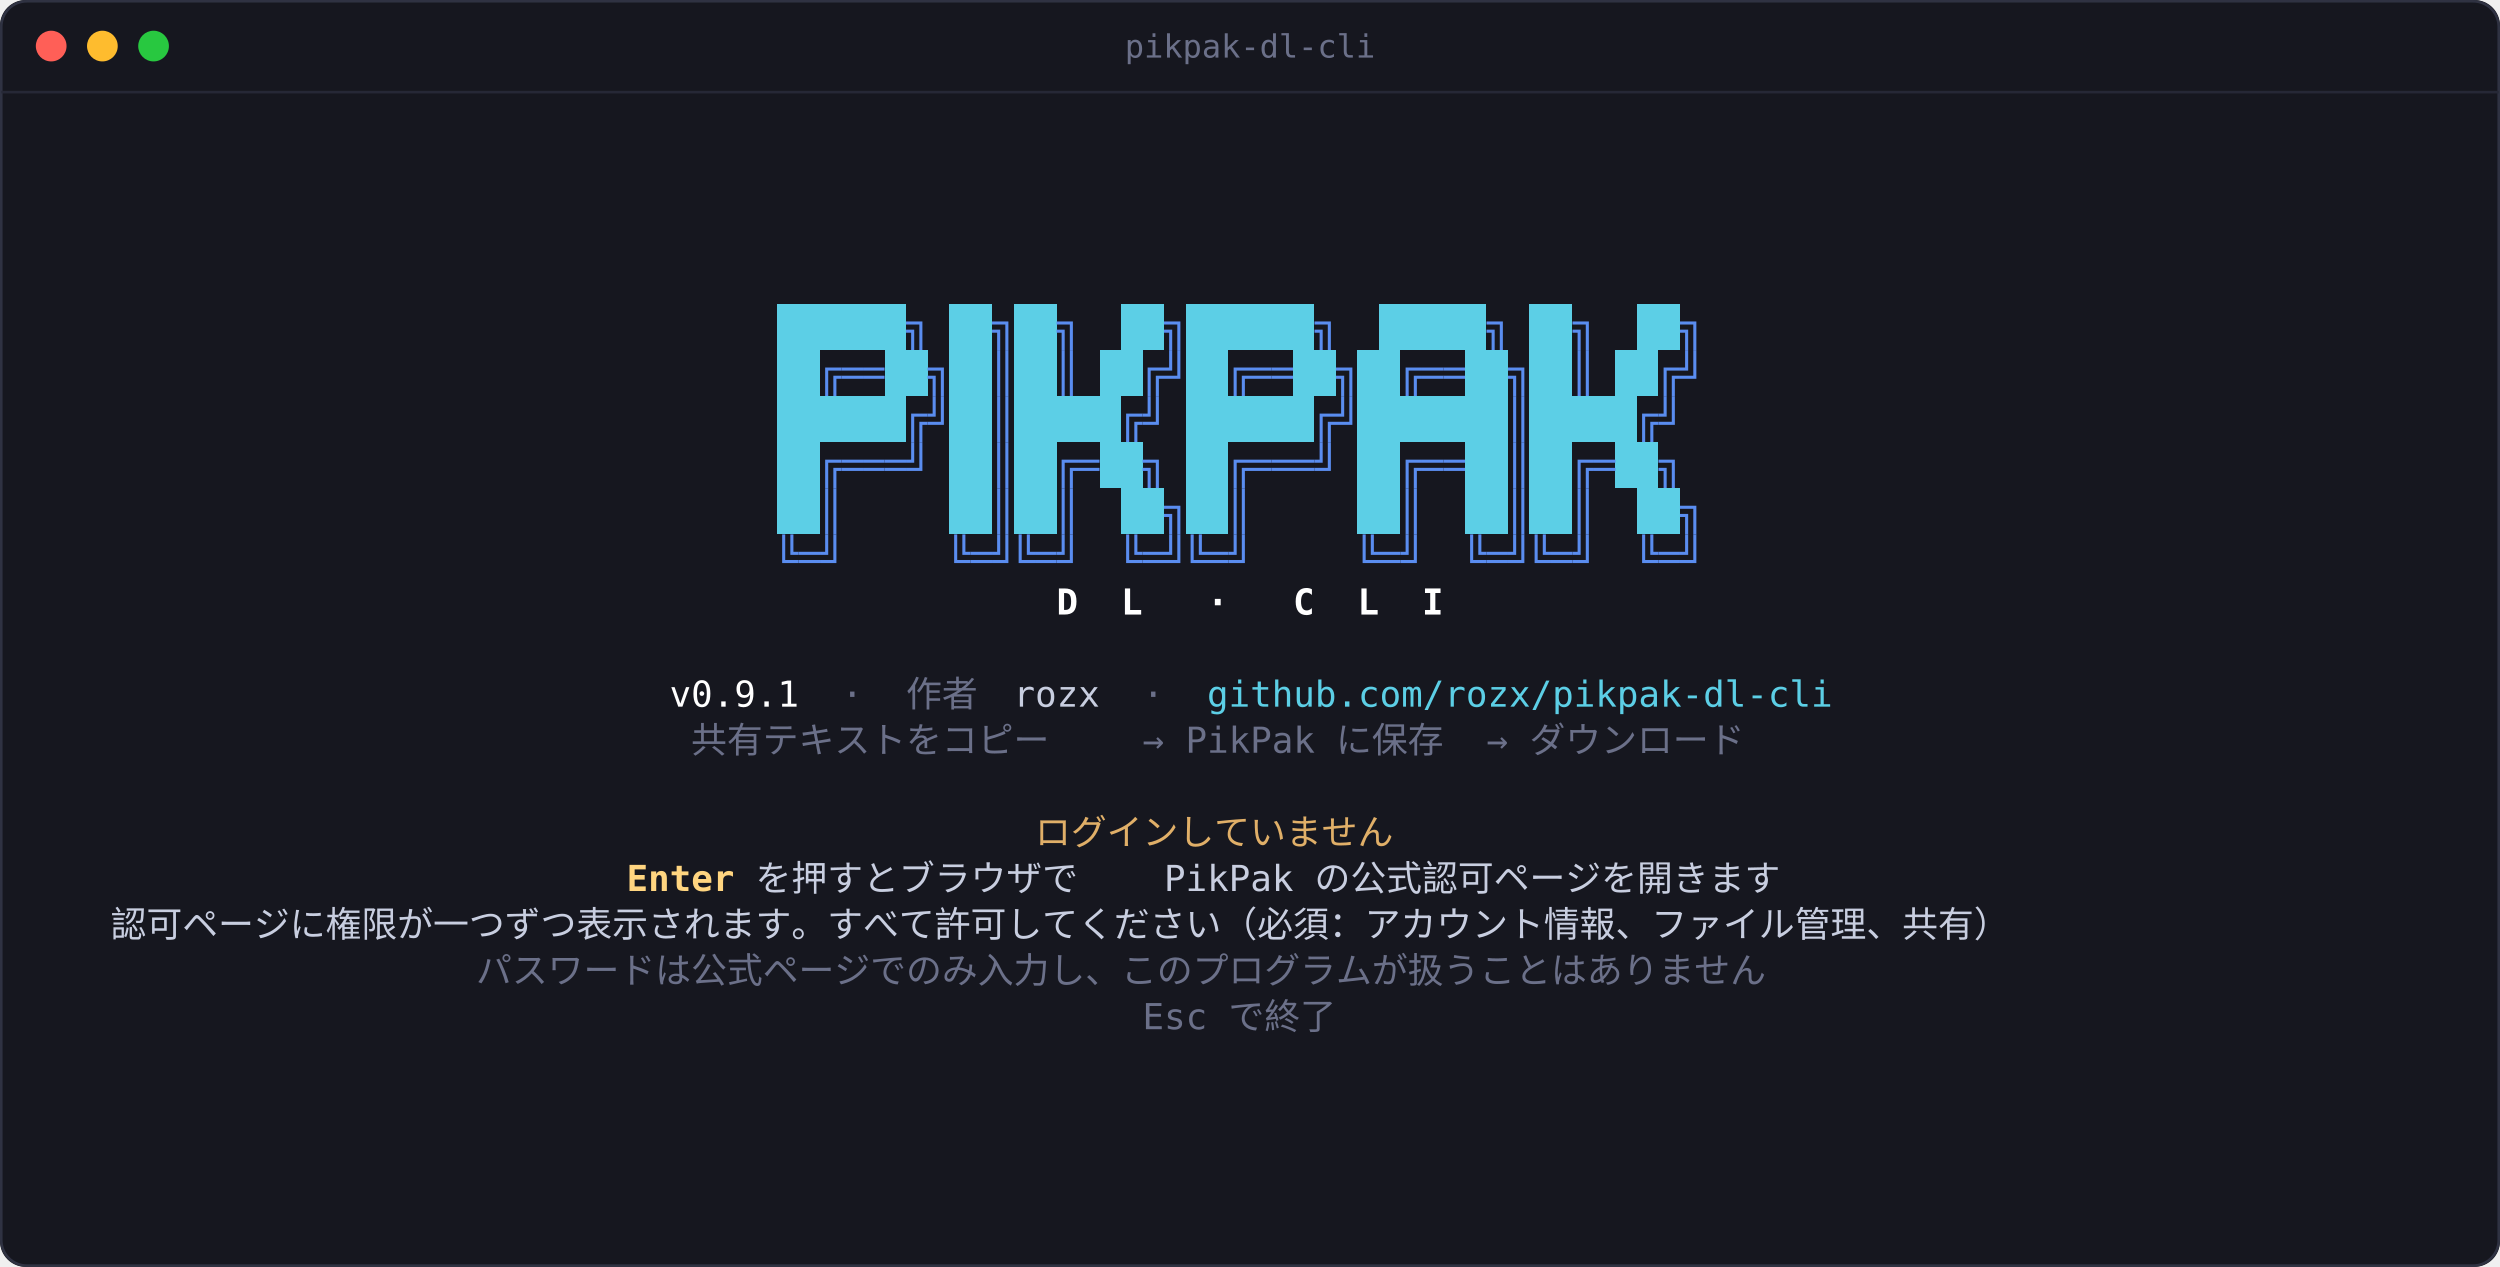
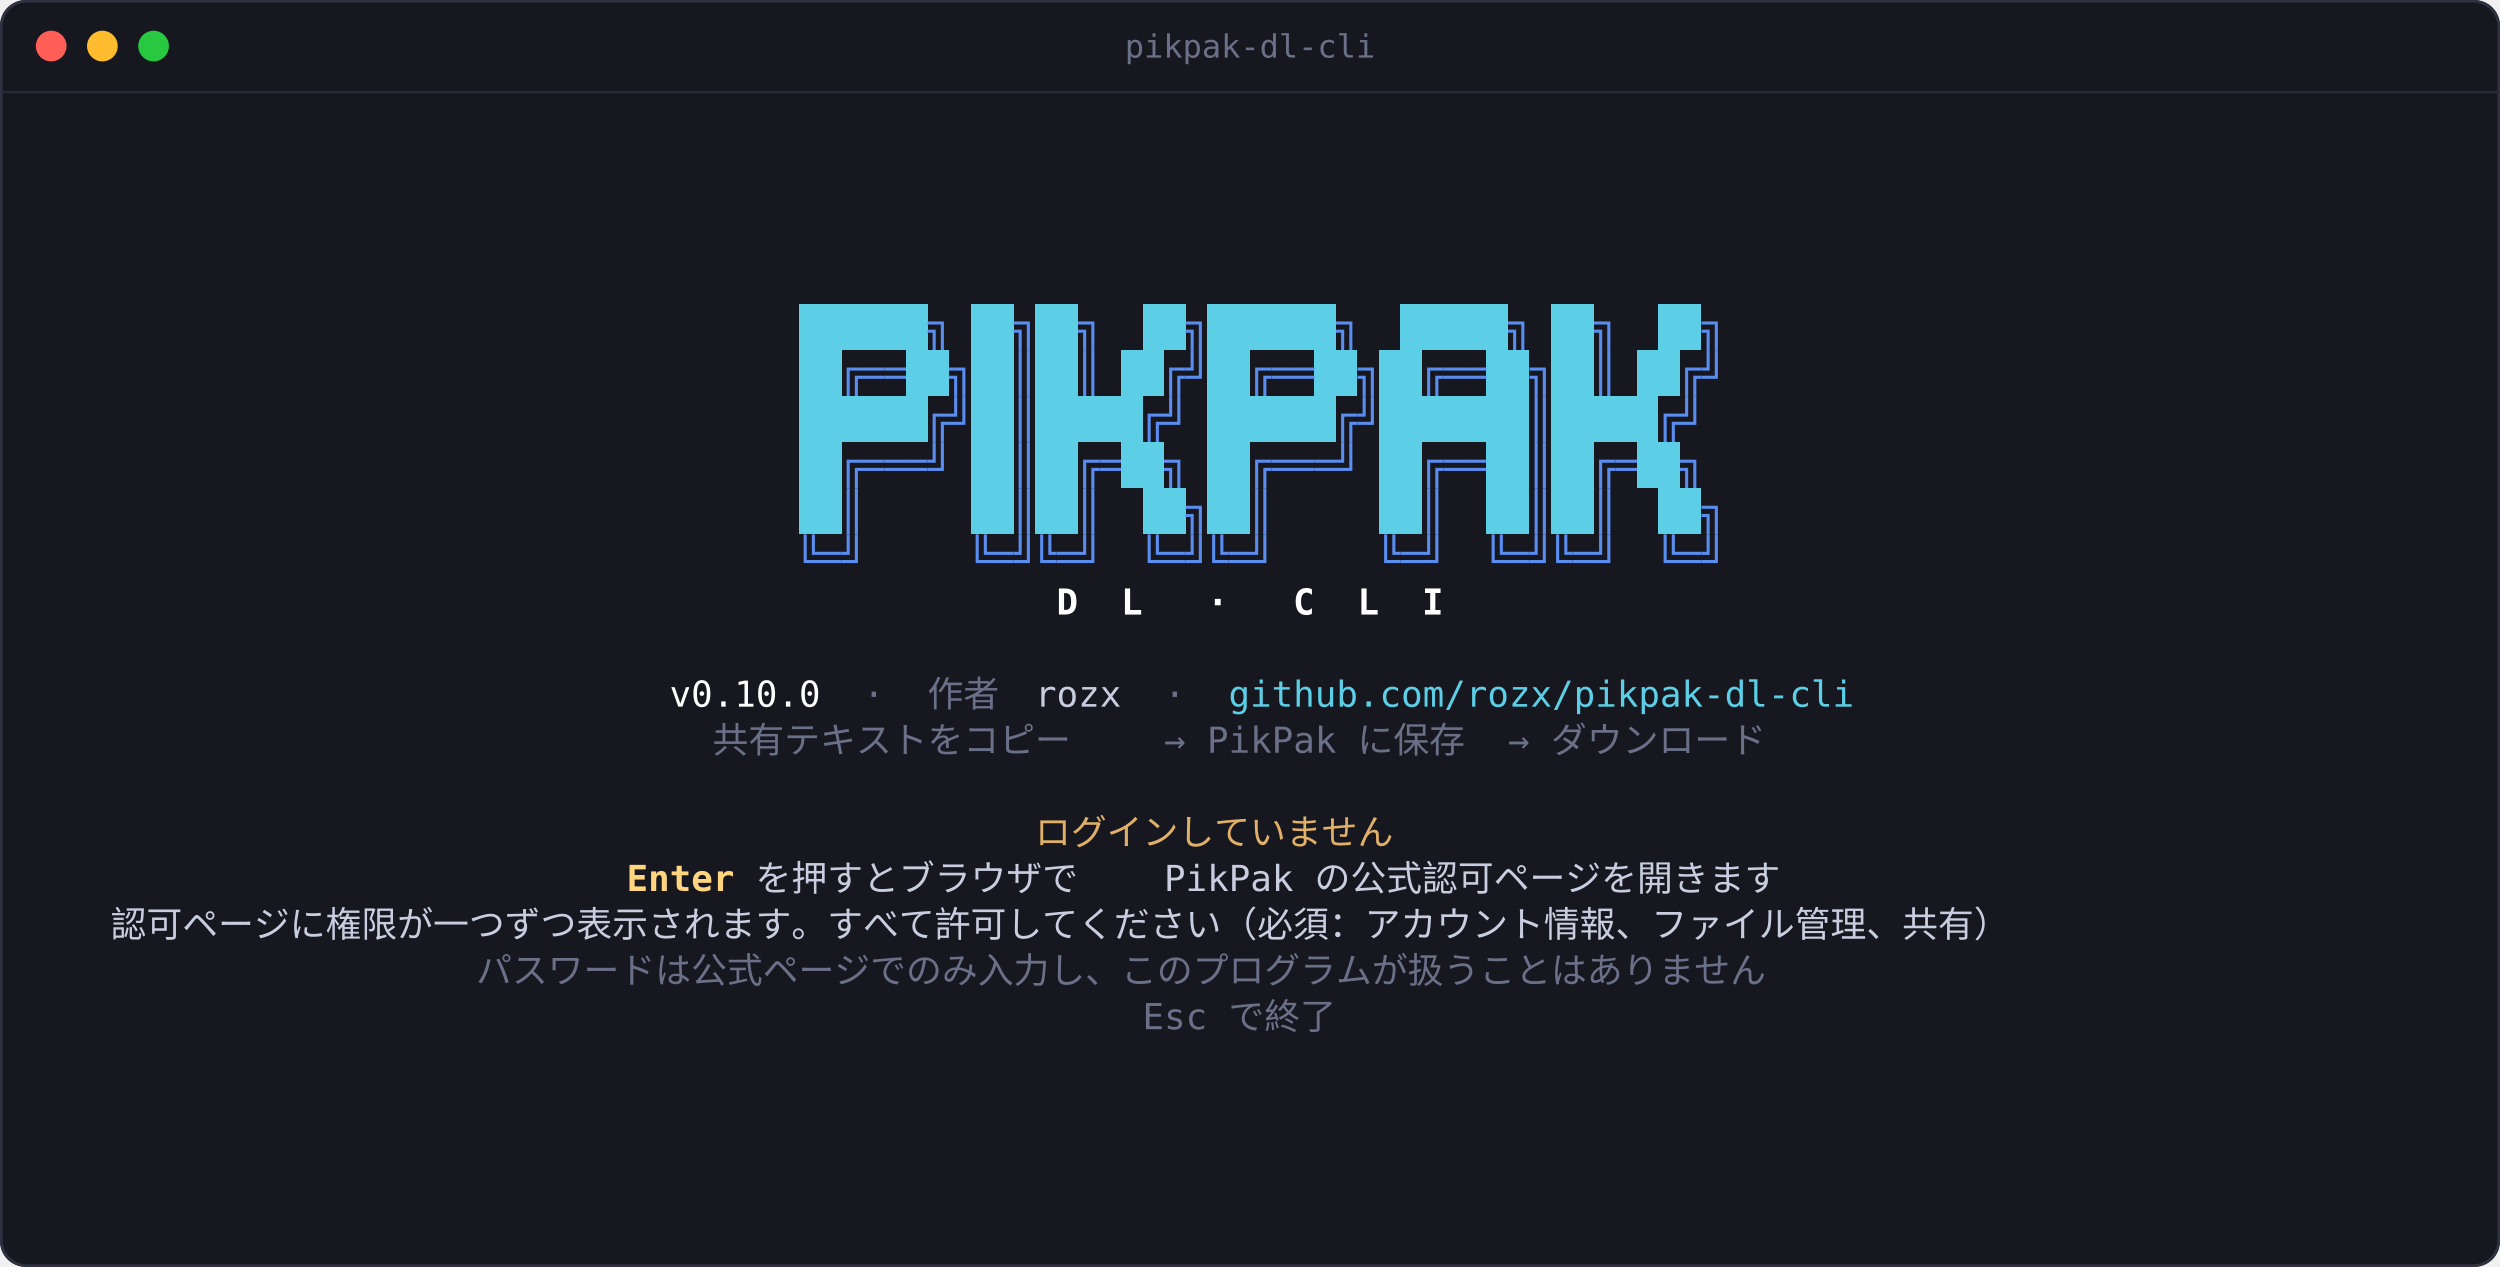
<svg xmlns="http://www.w3.org/2000/svg" width="976.8" height="495" viewBox="0 0 976.8 495" role="img" aria-label="初回起動：ブラウザで PikPak の公式認可を完了">
  <g font-family="'Cascadia Mono', 'JetBrains Mono', 'SF Mono', Menlo, Consolas, 'DejaVu Sans Mono', 'Microsoft YaHei UI', 'PingFang SC', 'Noto Sans Mono CJK SC', monospace" font-size="14" xml:space="preserve">
    <rect width="976.8" height="495" rx="10" fill="#16171f" />
    <rect x="0.5" y="0.5" width="975.8" height="494" rx="10" fill="none" stroke="#2f3242" />
    <path d="M0.5 36H976.3" stroke="#262836" />
    <circle cx="20" cy="18" r="6" fill="#ff5f57" />
    <circle cx="40" cy="18" r="6" fill="#febc2e" />
    <circle cx="60" cy="18" r="6" fill="#28c840" />
    <text x="488.4" y="22.5" fill="#6b7089" text-anchor="middle" font-size="12.5">pikpak-dl-cli</text>
-     <rect x="303.6" y="118.8" width="50.4" height="18" fill="#5ccfe6" shape-rendering="crispEdges" />
-     <rect x="370.8" y="118.8" width="16.8" height="18" fill="#5ccfe6" shape-rendering="crispEdges" />
-     <rect x="396" y="118.8" width="16.8" height="18" fill="#5ccfe6" shape-rendering="crispEdges" />
-     <rect x="438" y="118.8" width="16.8" height="18" fill="#5ccfe6" shape-rendering="crispEdges" />
-     <rect x="463.2" y="118.8" width="50.4" height="18" fill="#5ccfe6" shape-rendering="crispEdges" />
-     <rect x="538.8" y="118.8" width="42" height="18" fill="#5ccfe6" shape-rendering="crispEdges" />
-     <rect x="597.6" y="118.8" width="16.8" height="18" fill="#5ccfe6" shape-rendering="crispEdges" />
-     <rect x="639.6" y="118.8" width="16.8" height="18" fill="#5ccfe6" shape-rendering="crispEdges" />
-     <path d="M354 126.2H359.8V136.8M354 129.4H356.6V136.8" stroke="#5a8df0" stroke-width="1.2" fill="none" />
-     <path d="M387.6 126.2H393.4V136.8M387.6 129.4H390.2V136.8" stroke="#5a8df0" stroke-width="1.2" fill="none" />
-     <path d="M412.8 126.2H418.6V136.8M412.8 129.4H415.4V136.8" stroke="#5a8df0" stroke-width="1.2" fill="none" />
-     <path d="M454.8 126.2H460.6V136.8M454.8 129.4H457.4V136.8" stroke="#5a8df0" stroke-width="1.2" fill="none" />
-     <path d="M513.6 126.2H519.4V136.8M513.6 129.4H516.2V136.8" stroke="#5a8df0" stroke-width="1.2" fill="none" />
-     <path d="M580.8 126.2H586.6V136.8M580.8 129.4H583.4V136.8" stroke="#5a8df0" stroke-width="1.2" fill="none" />
-     <path d="M614.4 126.2H620.2V136.8M614.4 129.4H617V136.8" stroke="#5a8df0" stroke-width="1.2" fill="none" />
-     <path d="M656.4 126.2H662.2V136.8M656.4 129.4H659V136.8" stroke="#5a8df0" stroke-width="1.2" fill="none" />
-     <rect x="303.6" y="136.8" width="16.8" height="18" fill="#5ccfe6" shape-rendering="crispEdges" />
-     <rect x="345.6" y="136.8" width="16.8" height="18" fill="#5ccfe6" shape-rendering="crispEdges" />
-     <rect x="370.8" y="136.8" width="16.8" height="18" fill="#5ccfe6" shape-rendering="crispEdges" />
-     <rect x="396" y="136.8" width="16.8" height="18" fill="#5ccfe6" shape-rendering="crispEdges" />
-     <rect x="429.6" y="136.8" width="16.8" height="18" fill="#5ccfe6" shape-rendering="crispEdges" />
-     <rect x="463.2" y="136.8" width="16.8" height="18" fill="#5ccfe6" shape-rendering="crispEdges" />
-     <rect x="505.2" y="136.8" width="16.8" height="18" fill="#5ccfe6" shape-rendering="crispEdges" />
-     <rect x="530.4" y="136.8" width="16.8" height="18" fill="#5ccfe6" shape-rendering="crispEdges" />
-     <rect x="572.4" y="136.8" width="16.8" height="18" fill="#5ccfe6" shape-rendering="crispEdges" />
-     <rect x="597.6" y="136.8" width="16.8" height="18" fill="#5ccfe6" shape-rendering="crispEdges" />
-     <rect x="631.2" y="136.8" width="16.8" height="18" fill="#5ccfe6" shape-rendering="crispEdges" />
-     <path d="M328.8 144.2H323V154.8M328.8 147.4H326.2V154.8" stroke="#5a8df0" stroke-width="1.2" fill="none" />
-     <path d="M328.8 144.2H337.2M328.8 147.4H337.2" stroke="#5a8df0" stroke-width="1.2" fill="none" />
+     <rect x="312" y="118.8" width="50.4" height="18" fill="#5ccfe6" shape-rendering="crispEdges" />
+     <rect x="379.2" y="118.8" width="16.8" height="18" fill="#5ccfe6" shape-rendering="crispEdges" />
+     <rect x="404.4" y="118.8" width="16.8" height="18" fill="#5ccfe6" shape-rendering="crispEdges" />
+     <rect x="446.4" y="118.8" width="16.8" height="18" fill="#5ccfe6" shape-rendering="crispEdges" />
+     <rect x="471.6" y="118.8" width="50.4" height="18" fill="#5ccfe6" shape-rendering="crispEdges" />
+     <rect x="547.2" y="118.8" width="42" height="18" fill="#5ccfe6" shape-rendering="crispEdges" />
+     <rect x="606" y="118.8" width="16.8" height="18" fill="#5ccfe6" shape-rendering="crispEdges" />
+     <rect x="648" y="118.8" width="16.8" height="18" fill="#5ccfe6" shape-rendering="crispEdges" />
+     <path d="M362.4 126.2H368.2V136.8M362.4 129.4H365V136.8" stroke="#5a8df0" stroke-width="1.2" fill="none" />
+     <path d="M396 126.2H401.8V136.8M396 129.4H398.6V136.8" stroke="#5a8df0" stroke-width="1.2" fill="none" />
+     <path d="M421.2 126.2H427V136.8M421.2 129.4H423.8V136.8" stroke="#5a8df0" stroke-width="1.2" fill="none" />
+     <path d="M463.2 126.2H469V136.8M463.2 129.4H465.8V136.8" stroke="#5a8df0" stroke-width="1.2" fill="none" />
+     <path d="M522 126.2H527.8V136.8M522 129.4H524.6V136.8" stroke="#5a8df0" stroke-width="1.2" fill="none" />
+     <path d="M589.2 126.2H595V136.8M589.2 129.4H591.8V136.8" stroke="#5a8df0" stroke-width="1.2" fill="none" />
+     <path d="M622.8 126.2H628.6V136.8M622.8 129.4H625.4V136.8" stroke="#5a8df0" stroke-width="1.2" fill="none" />
+     <path d="M664.8 126.2H670.6V136.8M664.8 129.4H667.4V136.8" stroke="#5a8df0" stroke-width="1.2" fill="none" />
+     <rect x="312" y="136.8" width="16.8" height="18" fill="#5ccfe6" shape-rendering="crispEdges" />
+     <rect x="354" y="136.8" width="16.8" height="18" fill="#5ccfe6" shape-rendering="crispEdges" />
+     <rect x="379.2" y="136.8" width="16.8" height="18" fill="#5ccfe6" shape-rendering="crispEdges" />
+     <rect x="404.4" y="136.8" width="16.8" height="18" fill="#5ccfe6" shape-rendering="crispEdges" />
+     <rect x="438" y="136.8" width="16.8" height="18" fill="#5ccfe6" shape-rendering="crispEdges" />
+     <rect x="471.6" y="136.8" width="16.8" height="18" fill="#5ccfe6" shape-rendering="crispEdges" />
+     <rect x="513.6" y="136.8" width="16.8" height="18" fill="#5ccfe6" shape-rendering="crispEdges" />
+     <rect x="538.8" y="136.8" width="16.8" height="18" fill="#5ccfe6" shape-rendering="crispEdges" />
+     <rect x="580.8" y="136.8" width="16.8" height="18" fill="#5ccfe6" shape-rendering="crispEdges" />
+     <rect x="606" y="136.8" width="16.8" height="18" fill="#5ccfe6" shape-rendering="crispEdges" />
+     <rect x="639.6" y="136.8" width="16.8" height="18" fill="#5ccfe6" shape-rendering="crispEdges" />
+     <path d="M337.2 144.2H331.4V154.8M337.2 147.4H334.6V154.8" stroke="#5a8df0" stroke-width="1.2" fill="none" />
    <path d="M337.2 144.2H345.6M337.2 147.4H345.6" stroke="#5a8df0" stroke-width="1.2" fill="none" />
-     <path d="M362.4 144.2H368.2V154.8M362.4 147.4H365V154.8" stroke="#5a8df0" stroke-width="1.2" fill="none" />
-     <path d="M390.2 136.8V154.8M393.4 136.8V154.8" stroke="#5a8df0" stroke-width="1.2" fill="none" />
-     <path d="M415.4 136.8V154.8M418.6 136.8V154.8" stroke="#5a8df0" stroke-width="1.2" fill="none" />
-     <path d="M454.8 144.2H449V154.8M454.8 147.4H452.2V154.8" stroke="#5a8df0" stroke-width="1.2" fill="none" />
-     <path d="M460.6 136.8V147.4H454.8M457.4 136.8V144.2H454.8" stroke="#5a8df0" stroke-width="1.2" fill="none" />
-     <path d="M488.4 144.2H482.6V154.8M488.4 147.4H485.8V154.8" stroke="#5a8df0" stroke-width="1.2" fill="none" />
-     <path d="M488.4 144.2H496.8M488.4 147.4H496.8" stroke="#5a8df0" stroke-width="1.2" fill="none" />
+     <path d="M345.6 144.2H354M345.6 147.4H354" stroke="#5a8df0" stroke-width="1.2" fill="none" />
+     <path d="M370.8 144.2H376.6V154.8M370.8 147.4H373.4V154.8" stroke="#5a8df0" stroke-width="1.2" fill="none" />
+     <path d="M398.6 136.8V154.8M401.8 136.8V154.8" stroke="#5a8df0" stroke-width="1.2" fill="none" />
+     <path d="M423.8 136.8V154.8M427 136.8V154.8" stroke="#5a8df0" stroke-width="1.2" fill="none" />
+     <path d="M463.2 144.2H457.4V154.8M463.2 147.4H460.6V154.8" stroke="#5a8df0" stroke-width="1.2" fill="none" />
+     <path d="M469 136.8V147.4H463.2M465.8 136.8V144.2H463.2" stroke="#5a8df0" stroke-width="1.2" fill="none" />
+     <path d="M496.8 144.2H491V154.8M496.8 147.4H494.2V154.8" stroke="#5a8df0" stroke-width="1.2" fill="none" />
    <path d="M496.8 144.2H505.2M496.8 147.4H505.2" stroke="#5a8df0" stroke-width="1.2" fill="none" />
-     <path d="M522 144.2H527.8V154.8M522 147.4H524.6V154.8" stroke="#5a8df0" stroke-width="1.2" fill="none" />
-     <path d="M555.6 144.2H549.8V154.8M555.6 147.4H553V154.8" stroke="#5a8df0" stroke-width="1.2" fill="none" />
-     <path d="M555.6 144.2H564M555.6 147.4H564" stroke="#5a8df0" stroke-width="1.2" fill="none" />
+     <path d="M505.2 144.2H513.6M505.2 147.4H513.6" stroke="#5a8df0" stroke-width="1.2" fill="none" />
+     <path d="M530.4 144.2H536.2V154.8M530.4 147.4H533V154.8" stroke="#5a8df0" stroke-width="1.2" fill="none" />
+     <path d="M564 144.2H558.2V154.8M564 147.4H561.4V154.8" stroke="#5a8df0" stroke-width="1.2" fill="none" />
    <path d="M564 144.2H572.4M564 147.4H572.4" stroke="#5a8df0" stroke-width="1.2" fill="none" />
-     <path d="M589.2 144.2H595V154.8M589.2 147.4H591.8V154.8" stroke="#5a8df0" stroke-width="1.2" fill="none" />
-     <path d="M617 136.8V154.8M620.2 136.8V154.8" stroke="#5a8df0" stroke-width="1.2" fill="none" />
-     <path d="M656.4 144.2H650.6V154.8M656.4 147.4H653.8V154.8" stroke="#5a8df0" stroke-width="1.2" fill="none" />
-     <path d="M662.2 136.8V147.4H656.4M659 136.8V144.2H656.4" stroke="#5a8df0" stroke-width="1.2" fill="none" />
-     <rect x="303.6" y="154.8" width="50.4" height="18" fill="#5ccfe6" shape-rendering="crispEdges" />
-     <rect x="370.8" y="154.8" width="16.8" height="18" fill="#5ccfe6" shape-rendering="crispEdges" />
-     <rect x="396" y="154.8" width="42" height="18" fill="#5ccfe6" shape-rendering="crispEdges" />
-     <rect x="463.2" y="154.8" width="50.4" height="18" fill="#5ccfe6" shape-rendering="crispEdges" />
-     <rect x="530.4" y="154.8" width="58.8" height="18" fill="#5ccfe6" shape-rendering="crispEdges" />
-     <rect x="597.6" y="154.8" width="42" height="18" fill="#5ccfe6" shape-rendering="crispEdges" />
-     <path d="M362.4 162.2H356.6V172.8M362.4 165.4H359.8V172.8" stroke="#5a8df0" stroke-width="1.2" fill="none" />
-     <path d="M368.2 154.8V165.4H362.4M365 154.8V162.2H362.4" stroke="#5a8df0" stroke-width="1.2" fill="none" />
-     <path d="M390.2 154.8V172.8M393.4 154.8V172.8" stroke="#5a8df0" stroke-width="1.2" fill="none" />
-     <path d="M446.4 162.2H440.6V172.8M446.4 165.4H443.8V172.8" stroke="#5a8df0" stroke-width="1.2" fill="none" />
-     <path d="M452.2 154.8V165.4H446.4M449 154.8V162.2H446.4" stroke="#5a8df0" stroke-width="1.2" fill="none" />
-     <path d="M522 162.2H516.2V172.8M522 165.4H519.4V172.8" stroke="#5a8df0" stroke-width="1.2" fill="none" />
-     <path d="M527.8 154.8V165.4H522M524.6 154.8V162.2H522" stroke="#5a8df0" stroke-width="1.2" fill="none" />
-     <path d="M591.8 154.8V172.8M595 154.8V172.8" stroke="#5a8df0" stroke-width="1.2" fill="none" />
-     <path d="M648 162.2H642.2V172.8M648 165.4H645.4V172.8" stroke="#5a8df0" stroke-width="1.2" fill="none" />
-     <path d="M653.8 154.8V165.4H648M650.6 154.8V162.2H648" stroke="#5a8df0" stroke-width="1.2" fill="none" />
-     <rect x="303.6" y="172.8" width="16.8" height="18" fill="#5ccfe6" shape-rendering="crispEdges" />
-     <rect x="370.8" y="172.8" width="16.8" height="18" fill="#5ccfe6" shape-rendering="crispEdges" />
-     <rect x="396" y="172.8" width="16.8" height="18" fill="#5ccfe6" shape-rendering="crispEdges" />
-     <rect x="429.6" y="172.8" width="16.8" height="18" fill="#5ccfe6" shape-rendering="crispEdges" />
-     <rect x="463.2" y="172.8" width="16.8" height="18" fill="#5ccfe6" shape-rendering="crispEdges" />
-     <rect x="530.4" y="172.8" width="16.8" height="18" fill="#5ccfe6" shape-rendering="crispEdges" />
-     <rect x="572.4" y="172.8" width="16.8" height="18" fill="#5ccfe6" shape-rendering="crispEdges" />
-     <rect x="597.6" y="172.8" width="16.8" height="18" fill="#5ccfe6" shape-rendering="crispEdges" />
-     <rect x="631.2" y="172.8" width="16.8" height="18" fill="#5ccfe6" shape-rendering="crispEdges" />
-     <path d="M328.8 180.2H323V190.8M328.8 183.4H326.2V190.8" stroke="#5a8df0" stroke-width="1.2" fill="none" />
-     <path d="M328.8 180.2H337.2M328.8 183.4H337.2" stroke="#5a8df0" stroke-width="1.2" fill="none" />
+     <path d="M572.4 144.2H580.8M572.4 147.4H580.8" stroke="#5a8df0" stroke-width="1.2" fill="none" />
+     <path d="M597.6 144.2H603.4V154.8M597.6 147.4H600.2V154.8" stroke="#5a8df0" stroke-width="1.2" fill="none" />
+     <path d="M625.4 136.8V154.8M628.6 136.8V154.8" stroke="#5a8df0" stroke-width="1.2" fill="none" />
+     <path d="M664.8 144.2H659V154.8M664.8 147.4H662.2V154.8" stroke="#5a8df0" stroke-width="1.2" fill="none" />
+     <path d="M670.6 136.8V147.4H664.8M667.4 136.8V144.2H664.8" stroke="#5a8df0" stroke-width="1.2" fill="none" />
+     <rect x="312" y="154.8" width="50.4" height="18" fill="#5ccfe6" shape-rendering="crispEdges" />
+     <rect x="379.2" y="154.8" width="16.8" height="18" fill="#5ccfe6" shape-rendering="crispEdges" />
+     <rect x="404.4" y="154.8" width="42" height="18" fill="#5ccfe6" shape-rendering="crispEdges" />
+     <rect x="471.6" y="154.8" width="50.4" height="18" fill="#5ccfe6" shape-rendering="crispEdges" />
+     <rect x="538.8" y="154.8" width="58.8" height="18" fill="#5ccfe6" shape-rendering="crispEdges" />
+     <rect x="606" y="154.8" width="42" height="18" fill="#5ccfe6" shape-rendering="crispEdges" />
+     <path d="M370.8 162.2H365V172.8M370.8 165.4H368.2V172.8" stroke="#5a8df0" stroke-width="1.2" fill="none" />
+     <path d="M376.6 154.8V165.4H370.8M373.4 154.8V162.2H370.8" stroke="#5a8df0" stroke-width="1.2" fill="none" />
+     <path d="M398.6 154.8V172.8M401.8 154.8V172.8" stroke="#5a8df0" stroke-width="1.2" fill="none" />
+     <path d="M454.8 162.2H449V172.8M454.8 165.4H452.2V172.8" stroke="#5a8df0" stroke-width="1.2" fill="none" />
+     <path d="M460.6 154.8V165.4H454.8M457.4 154.8V162.2H454.8" stroke="#5a8df0" stroke-width="1.2" fill="none" />
+     <path d="M530.4 162.2H524.6V172.8M530.4 165.4H527.8V172.8" stroke="#5a8df0" stroke-width="1.2" fill="none" />
+     <path d="M536.2 154.8V165.4H530.4M533 154.8V162.2H530.4" stroke="#5a8df0" stroke-width="1.2" fill="none" />
+     <path d="M600.2 154.8V172.8M603.4 154.8V172.8" stroke="#5a8df0" stroke-width="1.2" fill="none" />
+     <path d="M656.4 162.2H650.6V172.8M656.4 165.4H653.8V172.8" stroke="#5a8df0" stroke-width="1.2" fill="none" />
+     <path d="M662.2 154.8V165.4H656.4M659 154.8V162.2H656.4" stroke="#5a8df0" stroke-width="1.2" fill="none" />
+     <rect x="312" y="172.8" width="16.8" height="18" fill="#5ccfe6" shape-rendering="crispEdges" />
+     <rect x="379.2" y="172.8" width="16.8" height="18" fill="#5ccfe6" shape-rendering="crispEdges" />
+     <rect x="404.4" y="172.8" width="16.8" height="18" fill="#5ccfe6" shape-rendering="crispEdges" />
+     <rect x="438" y="172.8" width="16.8" height="18" fill="#5ccfe6" shape-rendering="crispEdges" />
+     <rect x="471.6" y="172.8" width="16.8" height="18" fill="#5ccfe6" shape-rendering="crispEdges" />
+     <rect x="538.8" y="172.8" width="16.8" height="18" fill="#5ccfe6" shape-rendering="crispEdges" />
+     <rect x="580.8" y="172.8" width="16.8" height="18" fill="#5ccfe6" shape-rendering="crispEdges" />
+     <rect x="606" y="172.8" width="16.8" height="18" fill="#5ccfe6" shape-rendering="crispEdges" />
+     <rect x="639.6" y="172.8" width="16.8" height="18" fill="#5ccfe6" shape-rendering="crispEdges" />
+     <path d="M337.2 180.2H331.4V190.8M337.2 183.4H334.6V190.8" stroke="#5a8df0" stroke-width="1.2" fill="none" />
    <path d="M337.2 180.2H345.6M337.2 183.4H345.6" stroke="#5a8df0" stroke-width="1.2" fill="none" />
    <path d="M345.6 180.2H354M345.6 183.4H354" stroke="#5a8df0" stroke-width="1.2" fill="none" />
-     <path d="M359.8 172.8V183.4H354M356.6 172.8V180.2H354" stroke="#5a8df0" stroke-width="1.2" fill="none" />
-     <path d="M390.2 172.8V190.8M393.4 172.8V190.8" stroke="#5a8df0" stroke-width="1.2" fill="none" />
-     <path d="M421.2 180.2H415.4V190.8M421.2 183.4H418.6V190.8" stroke="#5a8df0" stroke-width="1.2" fill="none" />
-     <path d="M421.2 180.2H429.6M421.2 183.4H429.6" stroke="#5a8df0" stroke-width="1.2" fill="none" />
-     <path d="M446.4 180.2H452.2V190.8M446.4 183.4H449V190.8" stroke="#5a8df0" stroke-width="1.2" fill="none" />
-     <path d="M488.4 180.2H482.6V190.8M488.4 183.4H485.8V190.8" stroke="#5a8df0" stroke-width="1.2" fill="none" />
-     <path d="M488.4 180.2H496.8M488.4 183.4H496.8" stroke="#5a8df0" stroke-width="1.2" fill="none" />
+     <path d="M354 180.2H362.4M354 183.4H362.4" stroke="#5a8df0" stroke-width="1.2" fill="none" />
+     <path d="M368.2 172.8V183.4H362.4M365 172.8V180.2H362.4" stroke="#5a8df0" stroke-width="1.2" fill="none" />
+     <path d="M398.6 172.8V190.8M401.8 172.8V190.8" stroke="#5a8df0" stroke-width="1.2" fill="none" />
+     <path d="M429.6 180.2H423.8V190.8M429.6 183.4H427V190.8" stroke="#5a8df0" stroke-width="1.2" fill="none" />
+     <path d="M429.6 180.2H438M429.6 183.4H438" stroke="#5a8df0" stroke-width="1.2" fill="none" />
+     <path d="M454.8 180.2H460.6V190.8M454.8 183.4H457.4V190.8" stroke="#5a8df0" stroke-width="1.2" fill="none" />
+     <path d="M496.8 180.2H491V190.8M496.8 183.4H494.2V190.8" stroke="#5a8df0" stroke-width="1.2" fill="none" />
    <path d="M496.8 180.2H505.2M496.8 183.4H505.2" stroke="#5a8df0" stroke-width="1.2" fill="none" />
    <path d="M505.2 180.2H513.6M505.2 183.4H513.6" stroke="#5a8df0" stroke-width="1.2" fill="none" />
-     <path d="M519.4 172.8V183.4H513.6M516.2 172.8V180.2H513.6" stroke="#5a8df0" stroke-width="1.2" fill="none" />
-     <path d="M555.6 180.2H549.8V190.8M555.6 183.4H553V190.8" stroke="#5a8df0" stroke-width="1.2" fill="none" />
-     <path d="M555.6 180.2H564M555.6 183.4H564" stroke="#5a8df0" stroke-width="1.2" fill="none" />
+     <path d="M513.6 180.2H522M513.6 183.4H522" stroke="#5a8df0" stroke-width="1.2" fill="none" />
+     <path d="M527.8 172.8V183.4H522M524.6 172.8V180.2H522" stroke="#5a8df0" stroke-width="1.2" fill="none" />
+     <path d="M564 180.2H558.2V190.8M564 183.4H561.4V190.8" stroke="#5a8df0" stroke-width="1.2" fill="none" />
    <path d="M564 180.2H572.4M564 183.4H572.4" stroke="#5a8df0" stroke-width="1.2" fill="none" />
-     <path d="M591.8 172.8V190.8M595 172.8V190.8" stroke="#5a8df0" stroke-width="1.2" fill="none" />
-     <path d="M622.8 180.2H617V190.8M622.8 183.4H620.2V190.8" stroke="#5a8df0" stroke-width="1.2" fill="none" />
-     <path d="M622.8 180.2H631.2M622.8 183.4H631.2" stroke="#5a8df0" stroke-width="1.2" fill="none" />
-     <path d="M648 180.2H653.8V190.8M648 183.4H650.6V190.8" stroke="#5a8df0" stroke-width="1.2" fill="none" />
-     <rect x="303.6" y="190.8" width="16.8" height="18" fill="#5ccfe6" shape-rendering="crispEdges" />
-     <rect x="370.8" y="190.8" width="16.8" height="18" fill="#5ccfe6" shape-rendering="crispEdges" />
-     <rect x="396" y="190.8" width="16.8" height="18" fill="#5ccfe6" shape-rendering="crispEdges" />
-     <rect x="438" y="190.8" width="16.8" height="18" fill="#5ccfe6" shape-rendering="crispEdges" />
-     <rect x="463.2" y="190.8" width="16.8" height="18" fill="#5ccfe6" shape-rendering="crispEdges" />
-     <rect x="530.4" y="190.8" width="16.8" height="18" fill="#5ccfe6" shape-rendering="crispEdges" />
-     <rect x="572.4" y="190.8" width="16.8" height="18" fill="#5ccfe6" shape-rendering="crispEdges" />
-     <rect x="597.6" y="190.8" width="16.8" height="18" fill="#5ccfe6" shape-rendering="crispEdges" />
-     <rect x="639.6" y="190.8" width="16.8" height="18" fill="#5ccfe6" shape-rendering="crispEdges" />
-     <path d="M323 190.8V208.8M326.2 190.8V208.8" stroke="#5a8df0" stroke-width="1.2" fill="none" />
-     <path d="M390.2 190.8V208.8M393.4 190.8V208.8" stroke="#5a8df0" stroke-width="1.2" fill="none" />
-     <path d="M415.4 190.8V208.8M418.6 190.8V208.8" stroke="#5a8df0" stroke-width="1.2" fill="none" />
-     <path d="M454.8 198.2H460.6V208.8M454.8 201.4H457.4V208.8" stroke="#5a8df0" stroke-width="1.2" fill="none" />
-     <path d="M482.6 190.8V208.8M485.8 190.8V208.8" stroke="#5a8df0" stroke-width="1.2" fill="none" />
-     <path d="M549.8 190.8V208.8M553 190.8V208.8" stroke="#5a8df0" stroke-width="1.2" fill="none" />
-     <path d="M591.8 190.8V208.8M595 190.8V208.8" stroke="#5a8df0" stroke-width="1.2" fill="none" />
-     <path d="M617 190.8V208.8M620.2 190.8V208.8" stroke="#5a8df0" stroke-width="1.2" fill="none" />
-     <path d="M656.4 198.2H662.2V208.8M656.4 201.4H659V208.8" stroke="#5a8df0" stroke-width="1.2" fill="none" />
-     <path d="M306.2 208.8V219.4H312M309.4 208.8V216.2H312" stroke="#5a8df0" stroke-width="1.2" fill="none" />
-     <path d="M312 216.2H320.4M312 219.4H320.4" stroke="#5a8df0" stroke-width="1.2" fill="none" />
-     <path d="M326.2 208.8V219.4H320.4M323 208.8V216.2H320.4" stroke="#5a8df0" stroke-width="1.2" fill="none" />
-     <path d="M373.4 208.8V219.4H379.2M376.6 208.8V216.2H379.2" stroke="#5a8df0" stroke-width="1.2" fill="none" />
-     <path d="M379.2 216.2H387.6M379.2 219.4H387.6" stroke="#5a8df0" stroke-width="1.2" fill="none" />
-     <path d="M393.4 208.8V219.4H387.6M390.2 208.8V216.2H387.6" stroke="#5a8df0" stroke-width="1.2" fill="none" />
-     <path d="M398.6 208.8V219.4H404.4M401.8 208.8V216.2H404.4" stroke="#5a8df0" stroke-width="1.2" fill="none" />
-     <path d="M404.4 216.2H412.8M404.4 219.4H412.8" stroke="#5a8df0" stroke-width="1.2" fill="none" />
-     <path d="M418.6 208.8V219.4H412.8M415.4 208.8V216.2H412.8" stroke="#5a8df0" stroke-width="1.2" fill="none" />
-     <path d="M440.6 208.8V219.4H446.4M443.8 208.8V216.2H446.4" stroke="#5a8df0" stroke-width="1.2" fill="none" />
-     <path d="M446.4 216.2H454.8M446.4 219.4H454.8" stroke="#5a8df0" stroke-width="1.2" fill="none" />
-     <path d="M460.6 208.8V219.4H454.8M457.4 208.8V216.2H454.8" stroke="#5a8df0" stroke-width="1.2" fill="none" />
-     <path d="M465.8 208.8V219.4H471.6M469 208.8V216.2H471.6" stroke="#5a8df0" stroke-width="1.2" fill="none" />
-     <path d="M471.6 216.2H480M471.6 219.4H480" stroke="#5a8df0" stroke-width="1.2" fill="none" />
-     <path d="M485.8 208.8V219.4H480M482.6 208.8V216.2H480" stroke="#5a8df0" stroke-width="1.2" fill="none" />
-     <path d="M533 208.8V219.4H538.8M536.2 208.8V216.2H538.8" stroke="#5a8df0" stroke-width="1.2" fill="none" />
-     <path d="M538.8 216.2H547.2M538.8 219.4H547.2" stroke="#5a8df0" stroke-width="1.2" fill="none" />
-     <path d="M553 208.8V219.4H547.2M549.8 208.8V216.2H547.2" stroke="#5a8df0" stroke-width="1.2" fill="none" />
-     <path d="M575 208.8V219.4H580.8M578.2 208.8V216.2H580.8" stroke="#5a8df0" stroke-width="1.2" fill="none" />
-     <path d="M580.8 216.2H589.2M580.8 219.4H589.2" stroke="#5a8df0" stroke-width="1.2" fill="none" />
-     <path d="M595 208.8V219.4H589.2M591.8 208.8V216.2H589.2" stroke="#5a8df0" stroke-width="1.2" fill="none" />
-     <path d="M600.2 208.8V219.4H606M603.4 208.8V216.2H606" stroke="#5a8df0" stroke-width="1.2" fill="none" />
-     <path d="M606 216.2H614.4M606 219.4H614.4" stroke="#5a8df0" stroke-width="1.2" fill="none" />
-     <path d="M620.2 208.8V219.4H614.4M617 208.8V216.2H614.4" stroke="#5a8df0" stroke-width="1.2" fill="none" />
-     <path d="M642.2 208.8V219.4H648M645.4 208.8V216.2H648" stroke="#5a8df0" stroke-width="1.2" fill="none" />
-     <path d="M648 216.2H656.4M648 219.4H656.4" stroke="#5a8df0" stroke-width="1.2" fill="none" />
-     <path d="M662.2 208.8V219.4H656.4M659 208.8V216.2H656.4" stroke="#5a8df0" stroke-width="1.2" fill="none" />
+     <path d="M572.4 180.2H580.8M572.4 183.4H580.8" stroke="#5a8df0" stroke-width="1.2" fill="none" />
+     <path d="M600.2 172.8V190.8M603.4 172.8V190.8" stroke="#5a8df0" stroke-width="1.2" fill="none" />
+     <path d="M631.2 180.2H625.4V190.8M631.2 183.4H628.6V190.8" stroke="#5a8df0" stroke-width="1.2" fill="none" />
+     <path d="M631.2 180.2H639.6M631.2 183.4H639.6" stroke="#5a8df0" stroke-width="1.2" fill="none" />
+     <path d="M656.4 180.2H662.2V190.8M656.4 183.4H659V190.8" stroke="#5a8df0" stroke-width="1.2" fill="none" />
+     <rect x="312" y="190.8" width="16.8" height="18" fill="#5ccfe6" shape-rendering="crispEdges" />
+     <rect x="379.2" y="190.8" width="16.8" height="18" fill="#5ccfe6" shape-rendering="crispEdges" />
+     <rect x="404.4" y="190.8" width="16.8" height="18" fill="#5ccfe6" shape-rendering="crispEdges" />
+     <rect x="446.4" y="190.8" width="16.8" height="18" fill="#5ccfe6" shape-rendering="crispEdges" />
+     <rect x="471.6" y="190.8" width="16.8" height="18" fill="#5ccfe6" shape-rendering="crispEdges" />
+     <rect x="538.8" y="190.8" width="16.8" height="18" fill="#5ccfe6" shape-rendering="crispEdges" />
+     <rect x="580.8" y="190.8" width="16.8" height="18" fill="#5ccfe6" shape-rendering="crispEdges" />
+     <rect x="606" y="190.8" width="16.8" height="18" fill="#5ccfe6" shape-rendering="crispEdges" />
+     <rect x="648" y="190.8" width="16.8" height="18" fill="#5ccfe6" shape-rendering="crispEdges" />
+     <path d="M331.4 190.8V208.8M334.6 190.8V208.8" stroke="#5a8df0" stroke-width="1.2" fill="none" />
+     <path d="M398.6 190.8V208.8M401.8 190.8V208.8" stroke="#5a8df0" stroke-width="1.2" fill="none" />
+     <path d="M423.8 190.8V208.8M427 190.8V208.8" stroke="#5a8df0" stroke-width="1.2" fill="none" />
+     <path d="M463.2 198.2H469V208.8M463.2 201.4H465.8V208.8" stroke="#5a8df0" stroke-width="1.2" fill="none" />
+     <path d="M491 190.8V208.8M494.2 190.8V208.8" stroke="#5a8df0" stroke-width="1.2" fill="none" />
+     <path d="M558.2 190.8V208.8M561.4 190.8V208.8" stroke="#5a8df0" stroke-width="1.2" fill="none" />
+     <path d="M600.2 190.8V208.8M603.4 190.8V208.8" stroke="#5a8df0" stroke-width="1.2" fill="none" />
+     <path d="M625.4 190.8V208.8M628.6 190.8V208.8" stroke="#5a8df0" stroke-width="1.2" fill="none" />
+     <path d="M664.8 198.2H670.6V208.8M664.8 201.4H667.4V208.8" stroke="#5a8df0" stroke-width="1.2" fill="none" />
+     <path d="M314.6 208.8V219.4H320.4M317.8 208.8V216.2H320.4" stroke="#5a8df0" stroke-width="1.2" fill="none" />
+     <path d="M320.4 216.2H328.8M320.4 219.4H328.8" stroke="#5a8df0" stroke-width="1.2" fill="none" />
+     <path d="M334.6 208.8V219.4H328.8M331.4 208.8V216.2H328.8" stroke="#5a8df0" stroke-width="1.2" fill="none" />
+     <path d="M381.8 208.8V219.4H387.6M385 208.8V216.2H387.6" stroke="#5a8df0" stroke-width="1.2" fill="none" />
+     <path d="M387.6 216.2H396M387.6 219.4H396" stroke="#5a8df0" stroke-width="1.2" fill="none" />
+     <path d="M401.8 208.8V219.4H396M398.6 208.8V216.2H396" stroke="#5a8df0" stroke-width="1.2" fill="none" />
+     <path d="M407 208.8V219.4H412.8M410.2 208.8V216.2H412.8" stroke="#5a8df0" stroke-width="1.2" fill="none" />
+     <path d="M412.8 216.2H421.2M412.8 219.4H421.2" stroke="#5a8df0" stroke-width="1.2" fill="none" />
+     <path d="M427 208.8V219.4H421.2M423.8 208.8V216.2H421.2" stroke="#5a8df0" stroke-width="1.2" fill="none" />
+     <path d="M449 208.8V219.4H454.8M452.2 208.8V216.2H454.8" stroke="#5a8df0" stroke-width="1.2" fill="none" />
+     <path d="M454.8 216.2H463.2M454.8 219.4H463.2" stroke="#5a8df0" stroke-width="1.2" fill="none" />
+     <path d="M469 208.8V219.4H463.2M465.8 208.8V216.2H463.2" stroke="#5a8df0" stroke-width="1.2" fill="none" />
+     <path d="M474.2 208.8V219.4H480M477.4 208.8V216.2H480" stroke="#5a8df0" stroke-width="1.2" fill="none" />
+     <path d="M480 216.2H488.4M480 219.4H488.4" stroke="#5a8df0" stroke-width="1.2" fill="none" />
+     <path d="M494.2 208.8V219.4H488.4M491 208.8V216.2H488.4" stroke="#5a8df0" stroke-width="1.2" fill="none" />
+     <path d="M541.4 208.8V219.4H547.2M544.6 208.8V216.2H547.2" stroke="#5a8df0" stroke-width="1.2" fill="none" />
+     <path d="M547.2 216.2H555.6M547.2 219.4H555.6" stroke="#5a8df0" stroke-width="1.2" fill="none" />
+     <path d="M561.4 208.8V219.4H555.6M558.2 208.8V216.2H555.6" stroke="#5a8df0" stroke-width="1.2" fill="none" />
+     <path d="M583.4 208.8V219.4H589.2M586.6 208.8V216.2H589.2" stroke="#5a8df0" stroke-width="1.2" fill="none" />
+     <path d="M589.2 216.2H597.6M589.2 219.4H597.6" stroke="#5a8df0" stroke-width="1.2" fill="none" />
+     <path d="M603.4 208.8V219.4H597.6M600.2 208.8V216.2H597.6" stroke="#5a8df0" stroke-width="1.2" fill="none" />
+     <path d="M608.6 208.8V219.4H614.4M611.8 208.8V216.2H614.4" stroke="#5a8df0" stroke-width="1.2" fill="none" />
+     <path d="M614.4 216.2H622.8M614.4 219.4H622.8" stroke="#5a8df0" stroke-width="1.2" fill="none" />
+     <path d="M628.6 208.8V219.4H622.8M625.4 208.8V216.2H622.8" stroke="#5a8df0" stroke-width="1.2" fill="none" />
+     <path d="M650.6 208.8V219.4H656.4M653.8 208.8V216.2H656.4" stroke="#5a8df0" stroke-width="1.2" fill="none" />
+     <path d="M656.4 216.2H664.8M656.4 219.4H664.8" stroke="#5a8df0" stroke-width="1.2" fill="none" />
+     <path d="M670.6 208.8V219.4H664.8M667.4 208.8V216.2H664.8" stroke="#5a8df0" stroke-width="1.2" fill="none" />
    <text x="412.8" y="240.12" fill="#ffffff" font-weight="700">D</text>
    <text x="438" y="240.12" fill="#ffffff" font-weight="700">L</text>
    <text x="471.6" y="240.12" fill="#ffffff" font-weight="700">·</text>
    <text x="505.2" y="240.12" fill="#ffffff" font-weight="700">C</text>
    <text x="530.4" y="240.12" fill="#ffffff" font-weight="700">L</text>
    <text x="555.6" y="240.12" fill="#ffffff" font-weight="700">I</text>
-     <text x="261.6 270 278.4 286.8 295.2 303.6" y="276.12" fill="#ffffff">v0.9.1</text>
-     <text x="328.8" y="276.12" fill="#6b7089">·</text>
-     <text x="354 370.8" y="276.12" fill="#6b7089">作者</text>
-     <text x="396 404.4 412.8 421.2" y="276.12" fill="#c8cee0">rozx</text>
-     <text x="446.4" y="276.12" fill="#6b7089">·</text>
-     <text x="471.6 480 488.4 496.8 505.2 513.6 522 530.4 538.8 547.2 555.6 564 572.4 580.8 589.2 597.6 606 614.4 622.8 631.2 639.6 648 656.4 664.8 673.2 681.6 690 698.4 706.8" y="276.12" fill="#5ccfe6">github.com/rozx/pikpak-dl-cli</text>
-     <text x="270 286.8 303.6 320.4 337.2 354 370.8 387.6 404.4 421.2" y="294.12" fill="#6b7089">共有テキストをコピー</text>
-     <text x="446.4" y="294.12" fill="#6b7089">→</text>
-     <text x="463.2 471.6 480 488.4 496.8 505.2" y="294.12" fill="#6b7089">PikPak</text>
-     <text x="522 538.8 555.6" y="294.12" fill="#6b7089">に保存</text>
-     <text x="580.8" y="294.12" fill="#6b7089">→</text>
-     <text x="597.6 614.4 631.2 648 664.8 681.6" y="294.12" fill="#6b7089">ダウンロード</text>
+     <text x="261.6 270 278.4 286.8 295.2 303.6 312" y="276.12" fill="#ffffff">v0.10.0</text>
+     <text x="337.2" y="276.12" fill="#6b7089">·</text>
+     <text x="362.4 379.2" y="276.12" fill="#6b7089">作者</text>
+     <text x="404.4 412.8 421.2 429.6" y="276.12" fill="#c8cee0">rozx</text>
+     <text x="454.8" y="276.12" fill="#6b7089">·</text>
+     <text x="480 488.4 496.8 505.2 513.6 522 530.4 538.8 547.2 555.6 564 572.4 580.8 589.2 597.6 606 614.4 622.8 631.2 639.6 648 656.4 664.8 673.2 681.6 690 698.4 706.8 715.2" y="276.12" fill="#5ccfe6">github.com/rozx/pikpak-dl-cli</text>
+     <text x="278.4 295.2 312 328.8 345.6 362.4 379.2 396 412.8 429.6" y="294.12" fill="#6b7089">共有テキストをコピー</text>
+     <text x="454.8" y="294.12" fill="#6b7089">→</text>
+     <text x="471.6 480 488.4 496.8 505.2 513.6" y="294.12" fill="#6b7089">PikPak</text>
+     <text x="530.4 547.2 564" y="294.12" fill="#6b7089">に保存</text>
+     <text x="589.2" y="294.12" fill="#6b7089">→</text>
+     <text x="606 622.8 639.6 656.4 673.2 690" y="294.12" fill="#6b7089">ダウンロード</text>
    <text x="404.4 421.2 438 454.8 471.6 488.4 505.2 522 538.8 555.6" y="330.12" fill="#e0af68">ログインしていません</text>
    <text x="244.8 253.2 261.6 270 278.4" y="348.12" fill="#ffd580" font-weight="700">Enter</text>
    <text x="295.2 312 328.8 345.6 362.4 379.2 396 412.8 429.6" y="348.12" fill="#c8cee0">を押すとブラウザで</text>
    <text x="454.8 463.2 471.6 480 488.4 496.8" y="348.12" fill="#c8cee0">PikPak</text>
    <text x="513.6 530.4 547.2 564 580.8 597.6 614.4 631.2 648 664.8 681.6 698.4 715.2" y="348.12" fill="#c8cee0">の公式認可ページを開きます</text>
    <text x="43.2 60 76.8 93.6 110.4 127.2 144 160.8 177.6 194.4 211.2 228 244.8 261.6 278.4 295.2 312 328.8 345.6 362.4 379.2 396 412.8 429.6 446.4 463.2 480 496.8 513.6 530.4 547.2 564 580.8 597.6 614.4 631.2 648 664.8 681.6 698.4 715.2 732 748.8 765.6 782.4 799.2 816 832.8 849.6 866.4 883.2 900 916.8" y="366.12" fill="#c8cee0">認可ページに権限が一つずつ表示されます。すべて許可してください（必須：アカウント情報、ファイル管理、共有）</text>
    <text x="186 202.8 219.6 236.4 253.2 270 286.8 303.6 320.4 337.2 354 370.8 387.6 404.4 421.2 438 454.8 471.6 488.4 505.2 522 538.8 555.6 572.4 589.2 606 622.8 639.6 656.4 673.2 690 706.8 723.6 740.4 757.2 774" y="384.12" fill="#6b7089">パスワードは公式ページでのみ入力し、このプログラムが扱うことはありません</text>
    <text x="446.4 454.8 463.2" y="402.12" fill="#6b7089">Esc</text>
    <text x="480 496.8 513.6" y="402.12" fill="#6b7089">で終了</text>
  </g>
</svg>
